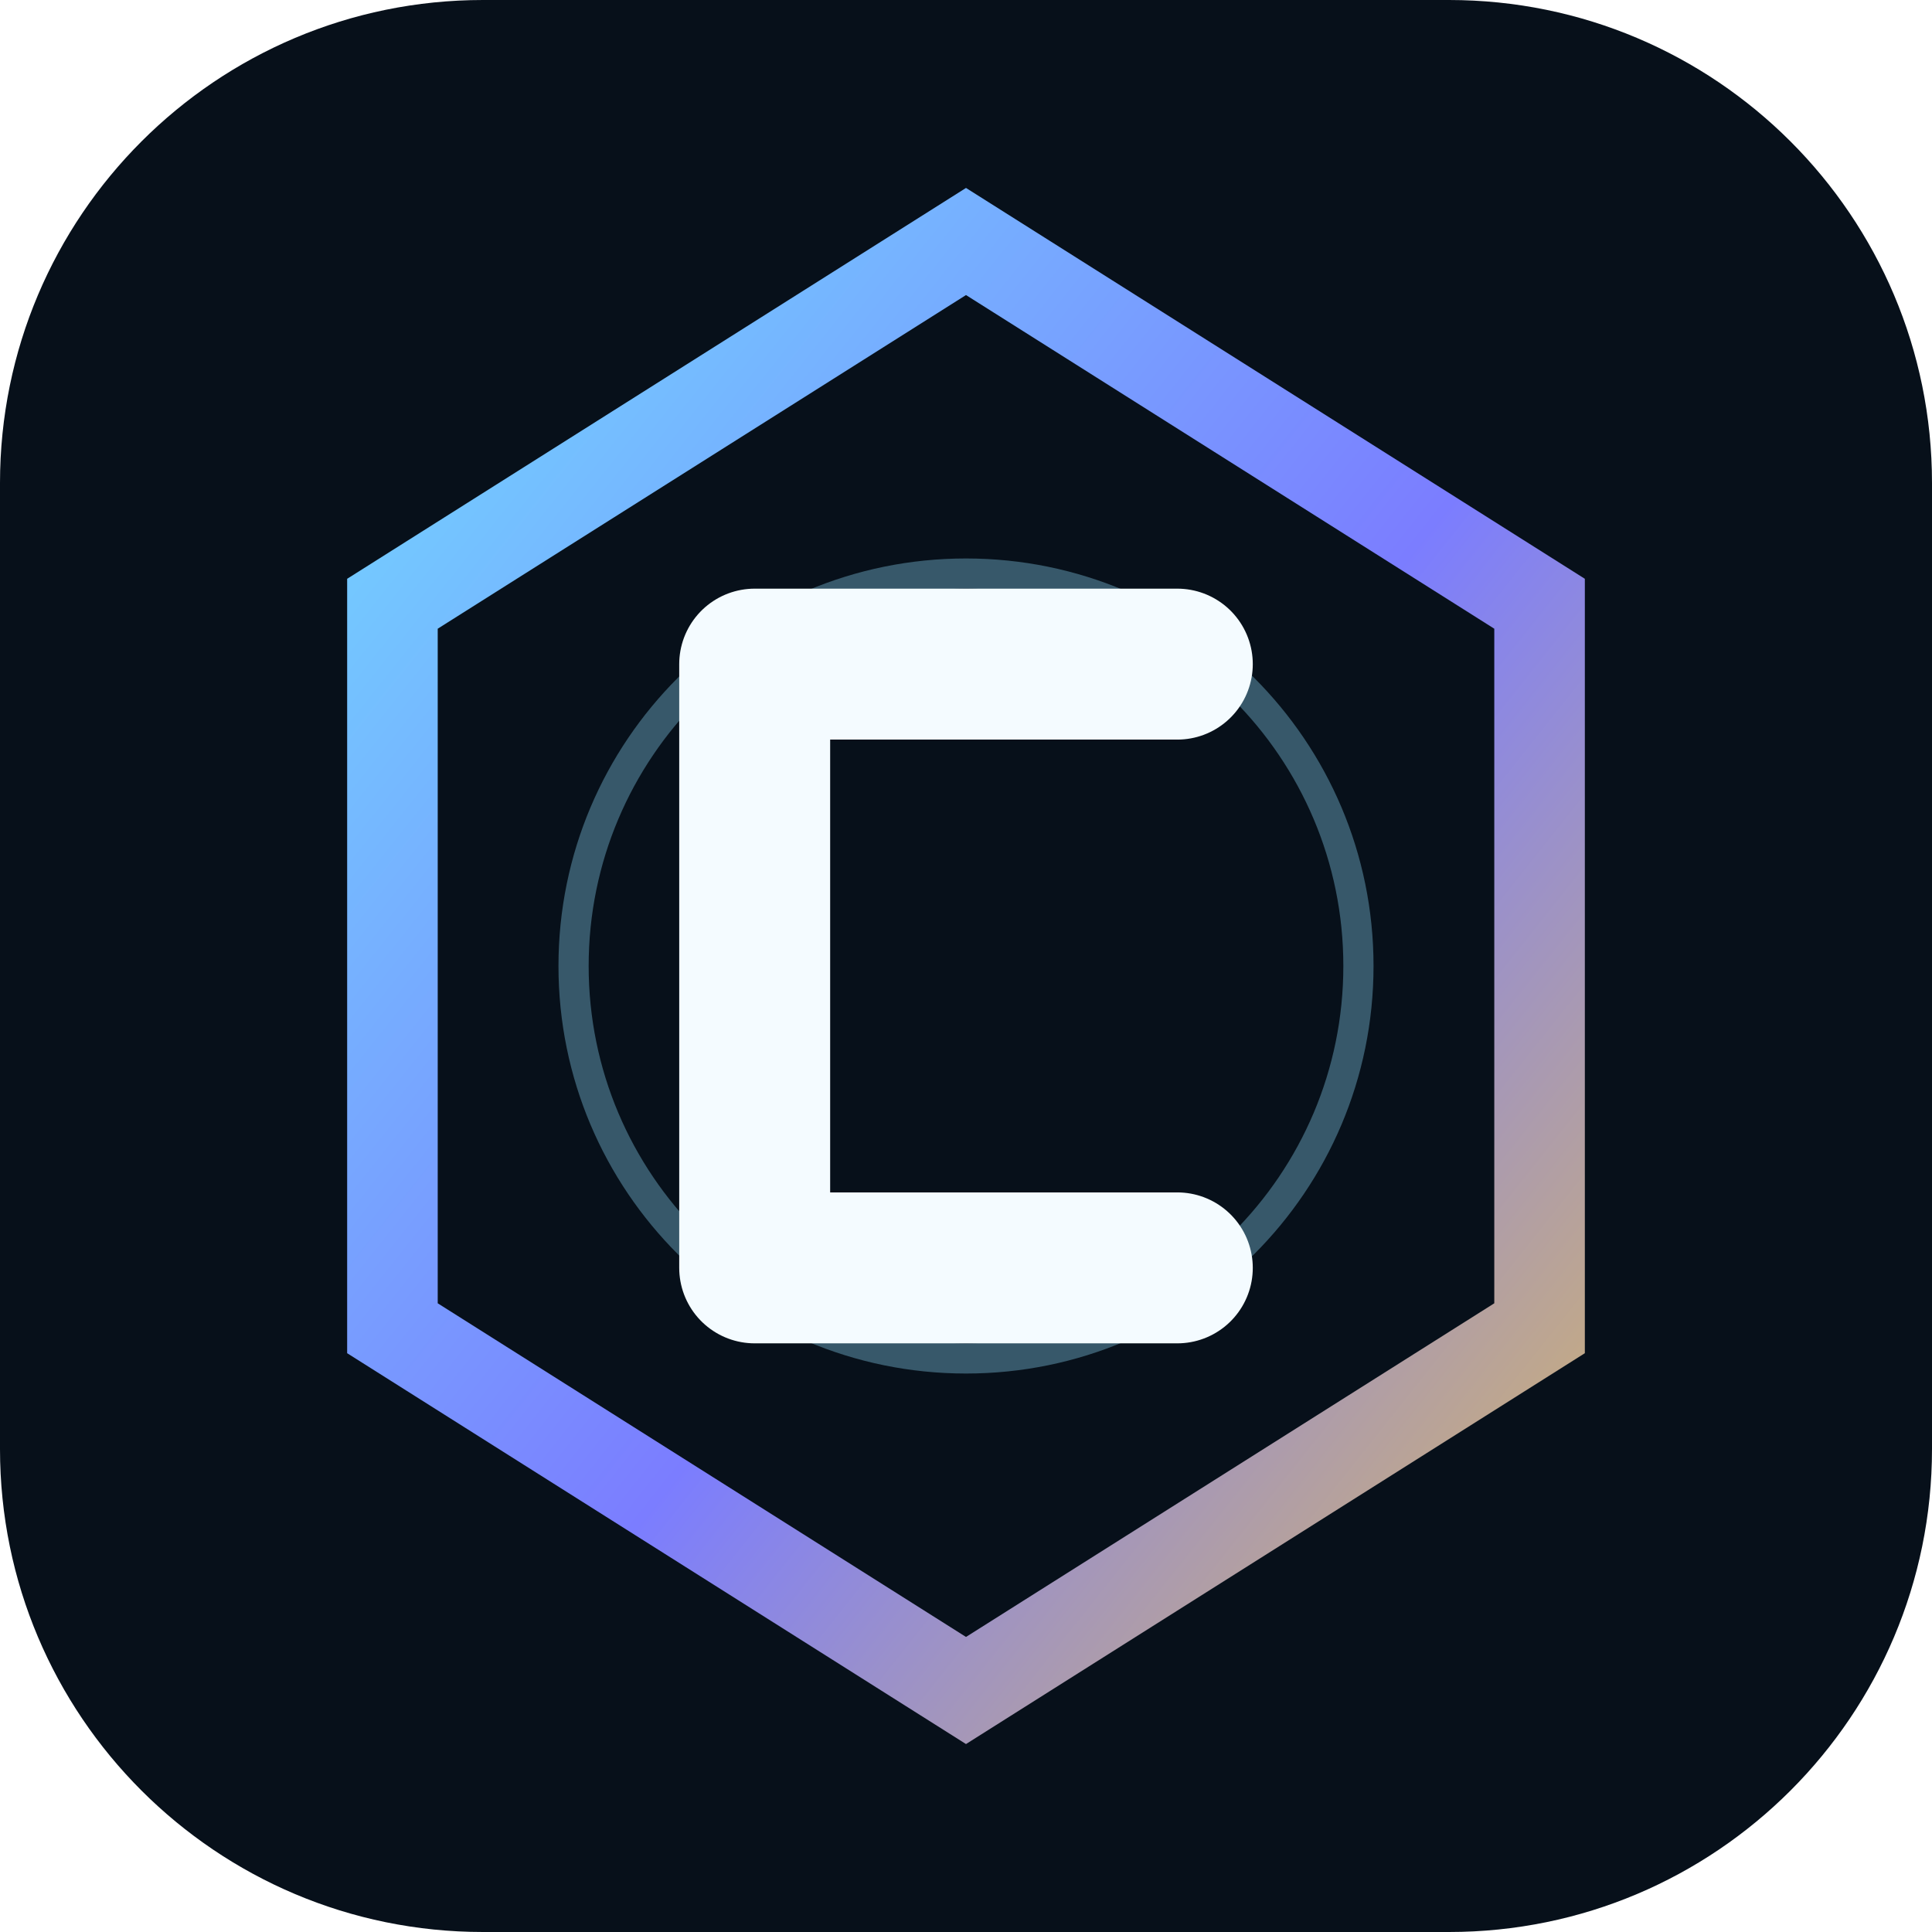
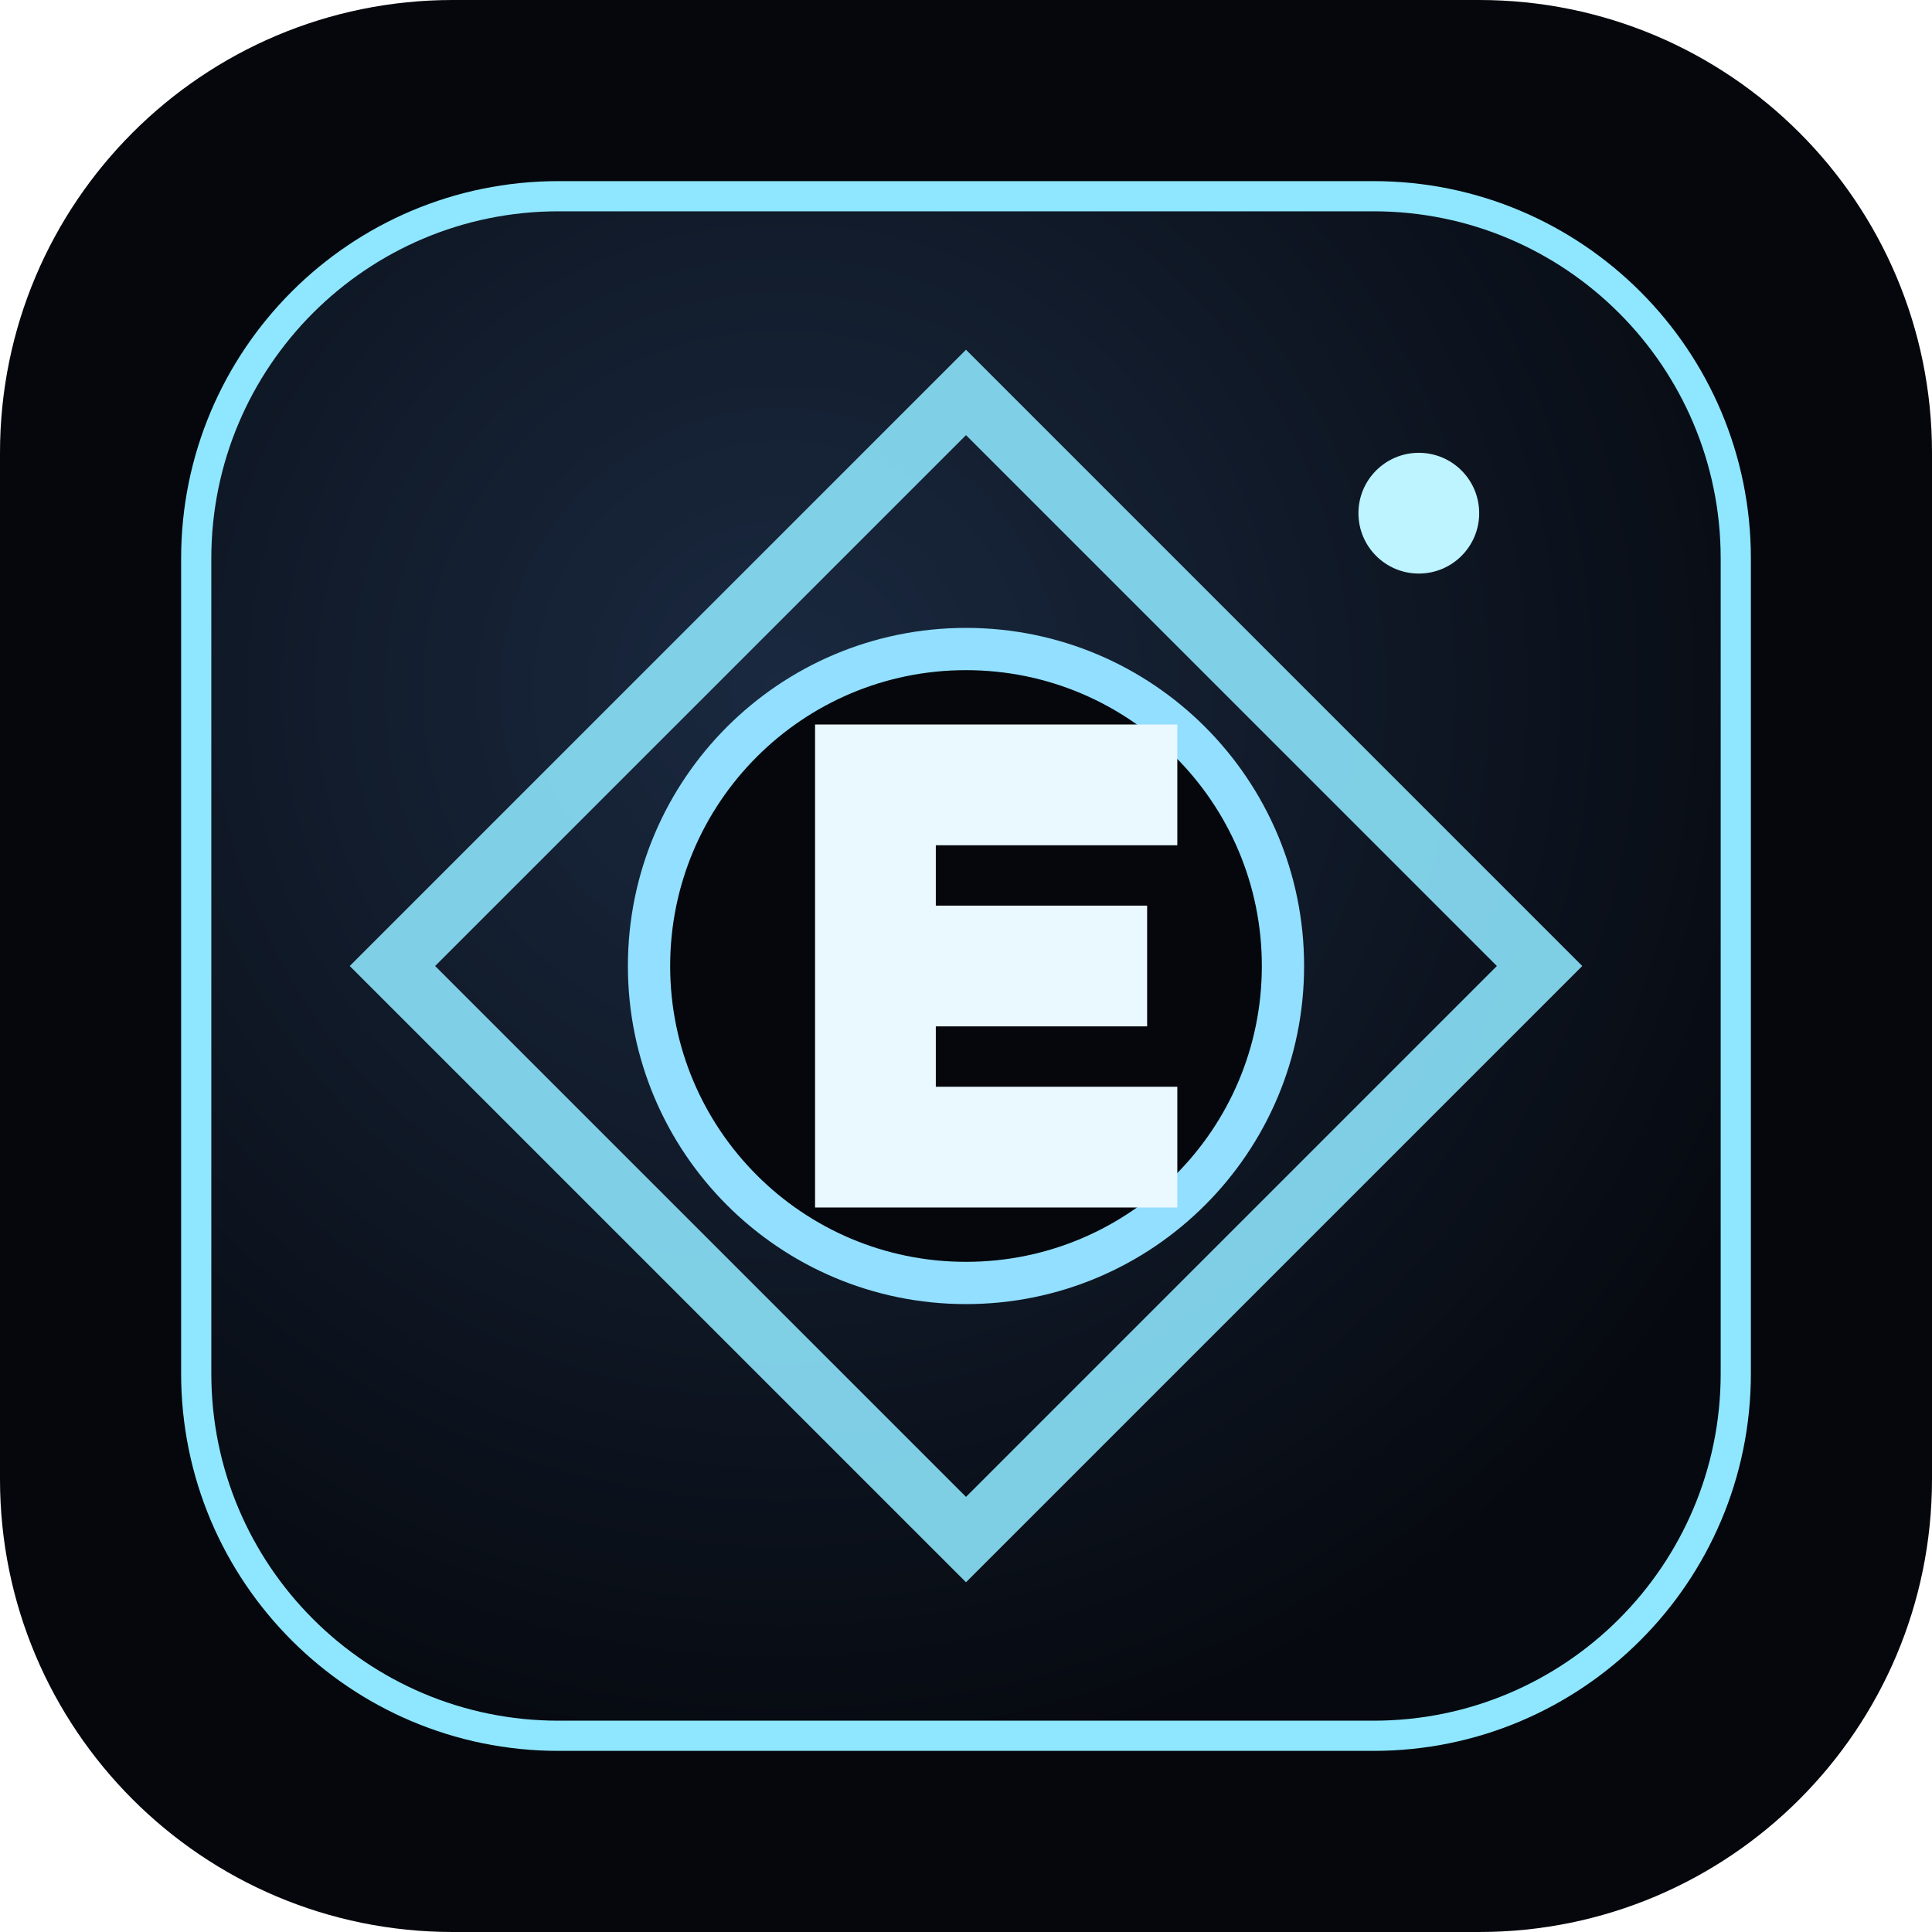
<svg xmlns="http://www.w3.org/2000/svg" viewBox="0 0 64 64">
  <defs>
-     <linearGradient id="g" x1="0" y1="0" x2="1" y2="1">
-       <stop stop-color="#72d8ff" />
-       <stop offset=".55" stop-color="#7b7dff" />
-       <stop offset="1" stop-color="#d4b46a" />
+     <linearGradient id="edge" x1="8" y1="8" x2="56" y2="56">
+       <stop stop-color="#8ee7ff" />
+       <stop offset=".52" stop-color="#6698ff" />
+       <stop offset="1" stop-color="#8c76ff" />
    </linearGradient>
+     <radialGradient id="core" cx="38%" cy="32%" r="72%">
+       <stop stop-color="#1a2940" />
+       <stop offset="1" stop-color="#06090f" />
+     </radialGradient>
  </defs>
-   <rect width="64" height="64" rx="16" fill="#07101a" />
-   <path d="M32 8 51 20v24L32 56 13 44V20Z" fill="none" stroke="url(#g)" stroke-width="3" />
-   <circle cx="32" cy="32" r="13" fill="none" stroke="#8fdfff" stroke-opacity=".35" />
-   <path d="M39 22H25v20h14" fill="none" stroke="#f4fbff" stroke-width="5" stroke-linecap="round" stroke-linejoin="round" />
+   <rect width="64" height="64" rx="15" fill="#05070c" />
+   <rect x="6.5" y="6.5" width="51" height="51" rx="12" fill="url(#core)" stroke="url(#edge)" />
+   <path d="M32 13 51 32 32 51 13 32Z" fill="none" stroke="url(#edge)" stroke-width="2" opacity=".88" />
+   <circle cx="32" cy="32" r="10.5" fill="#05070c" stroke="#92dfff" stroke-width="1.4" />
+   <path d="M27 24h12v4h-8v2h7v4h-7v2h8v4H27Z" fill="#eaf8ff" />
+   <circle cx="47" cy="17" r="2" fill="#bdf4ff" />
</svg>
